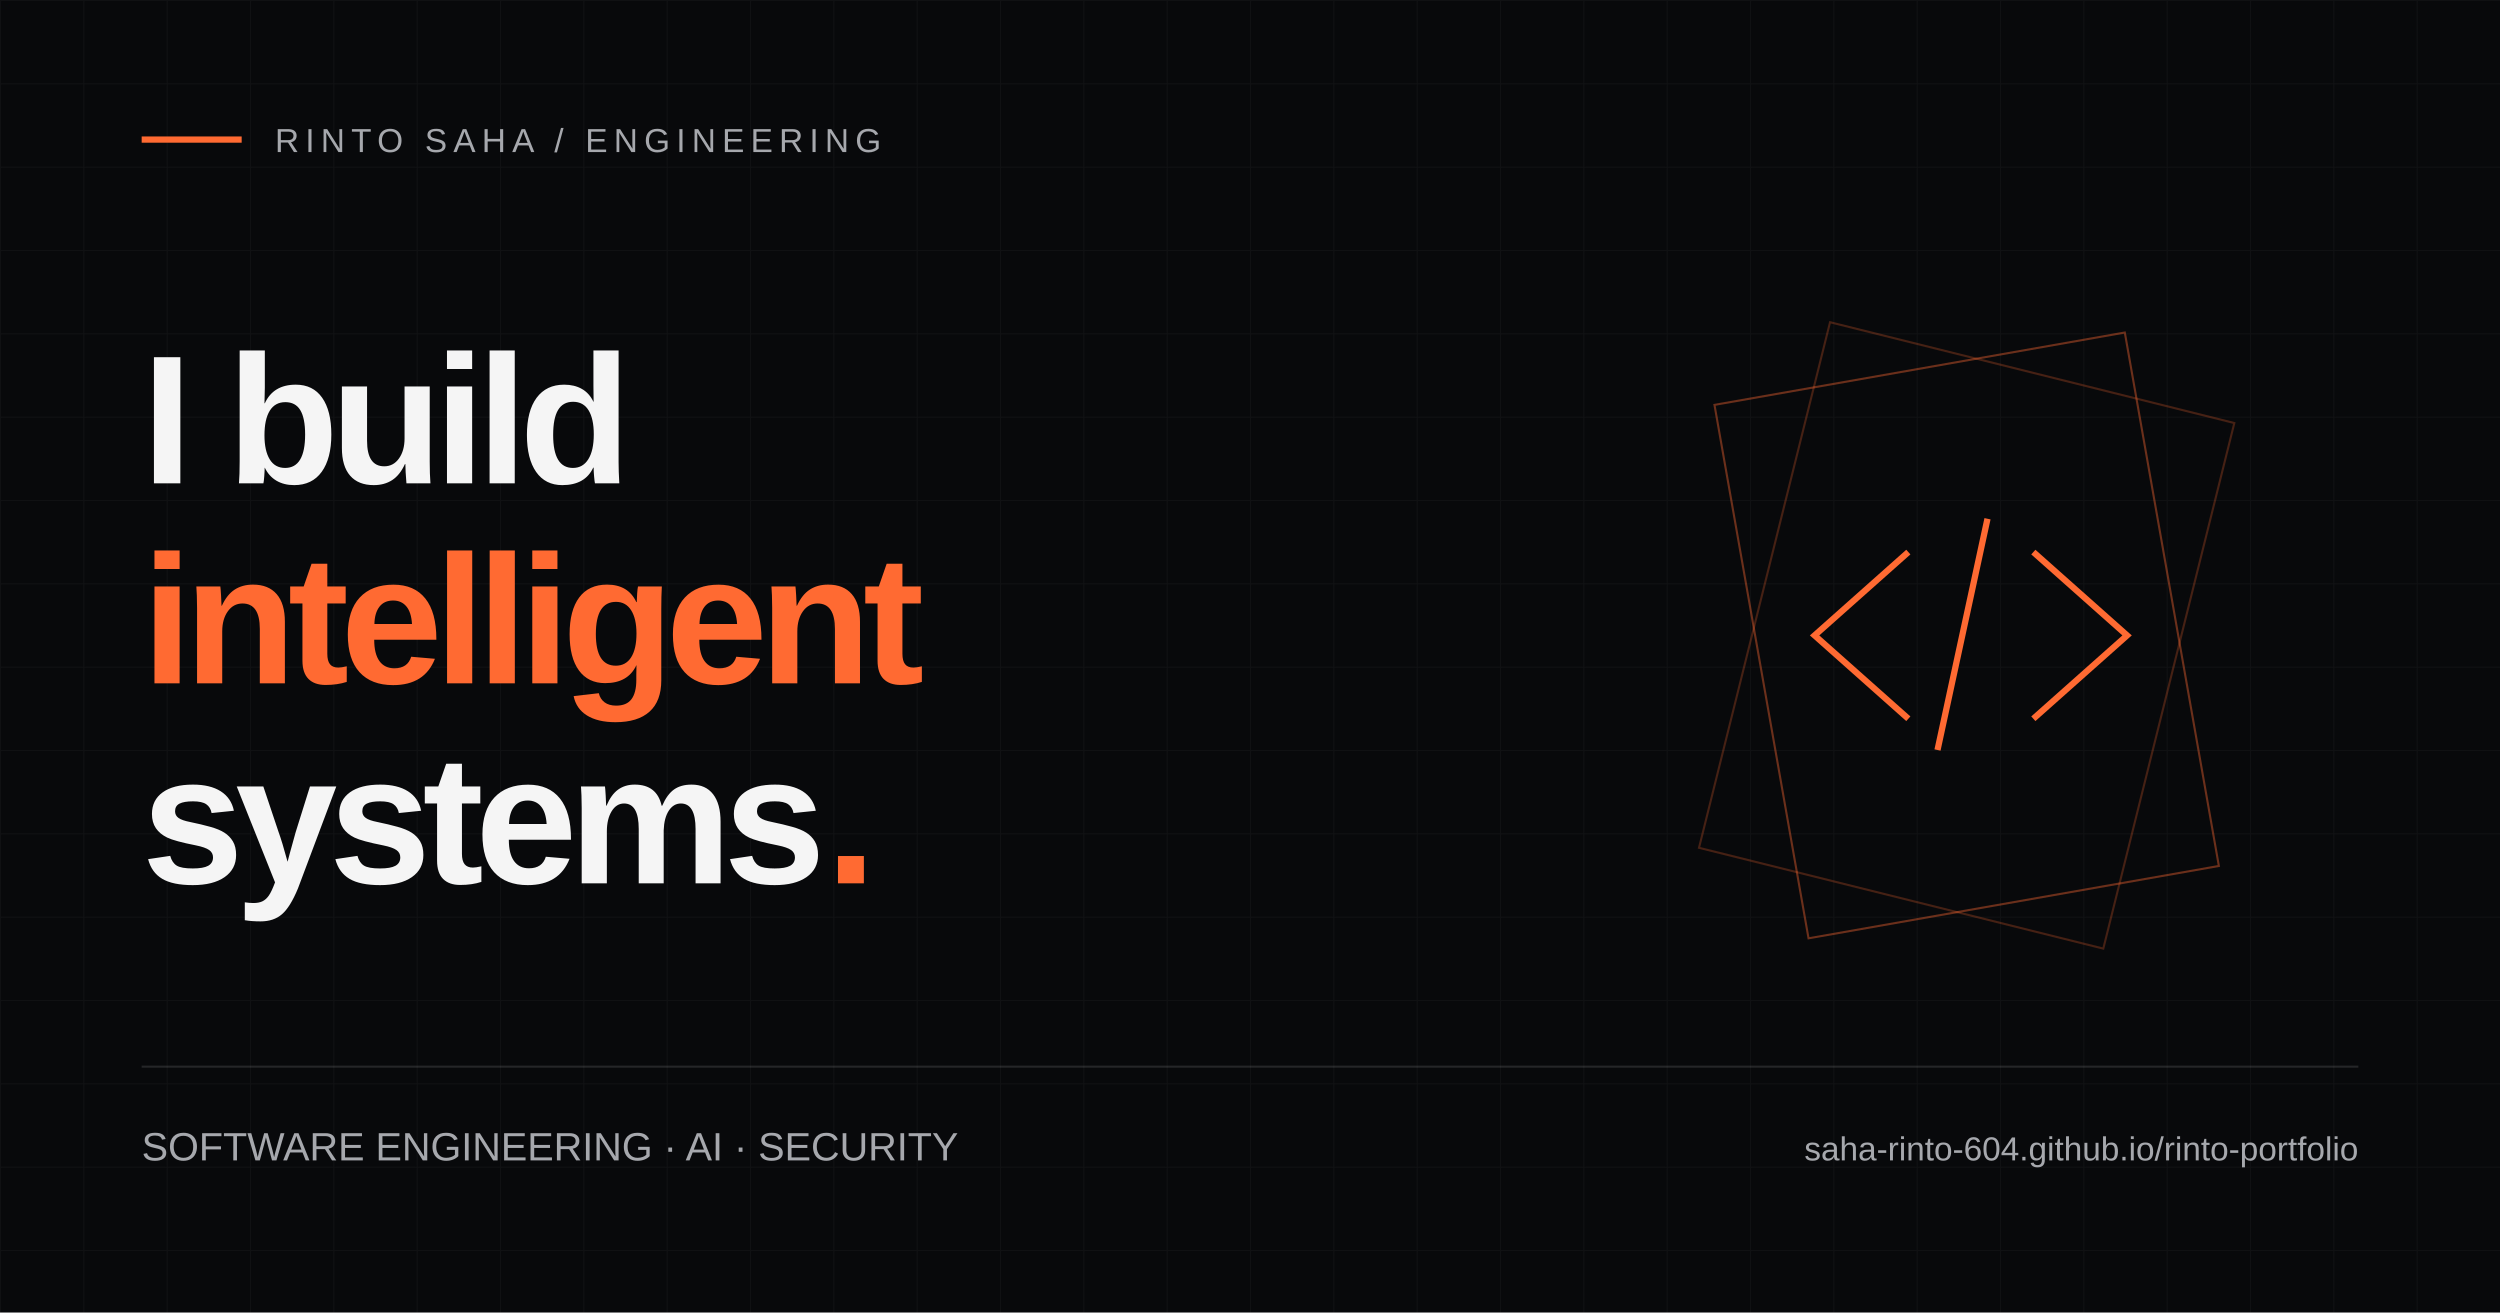
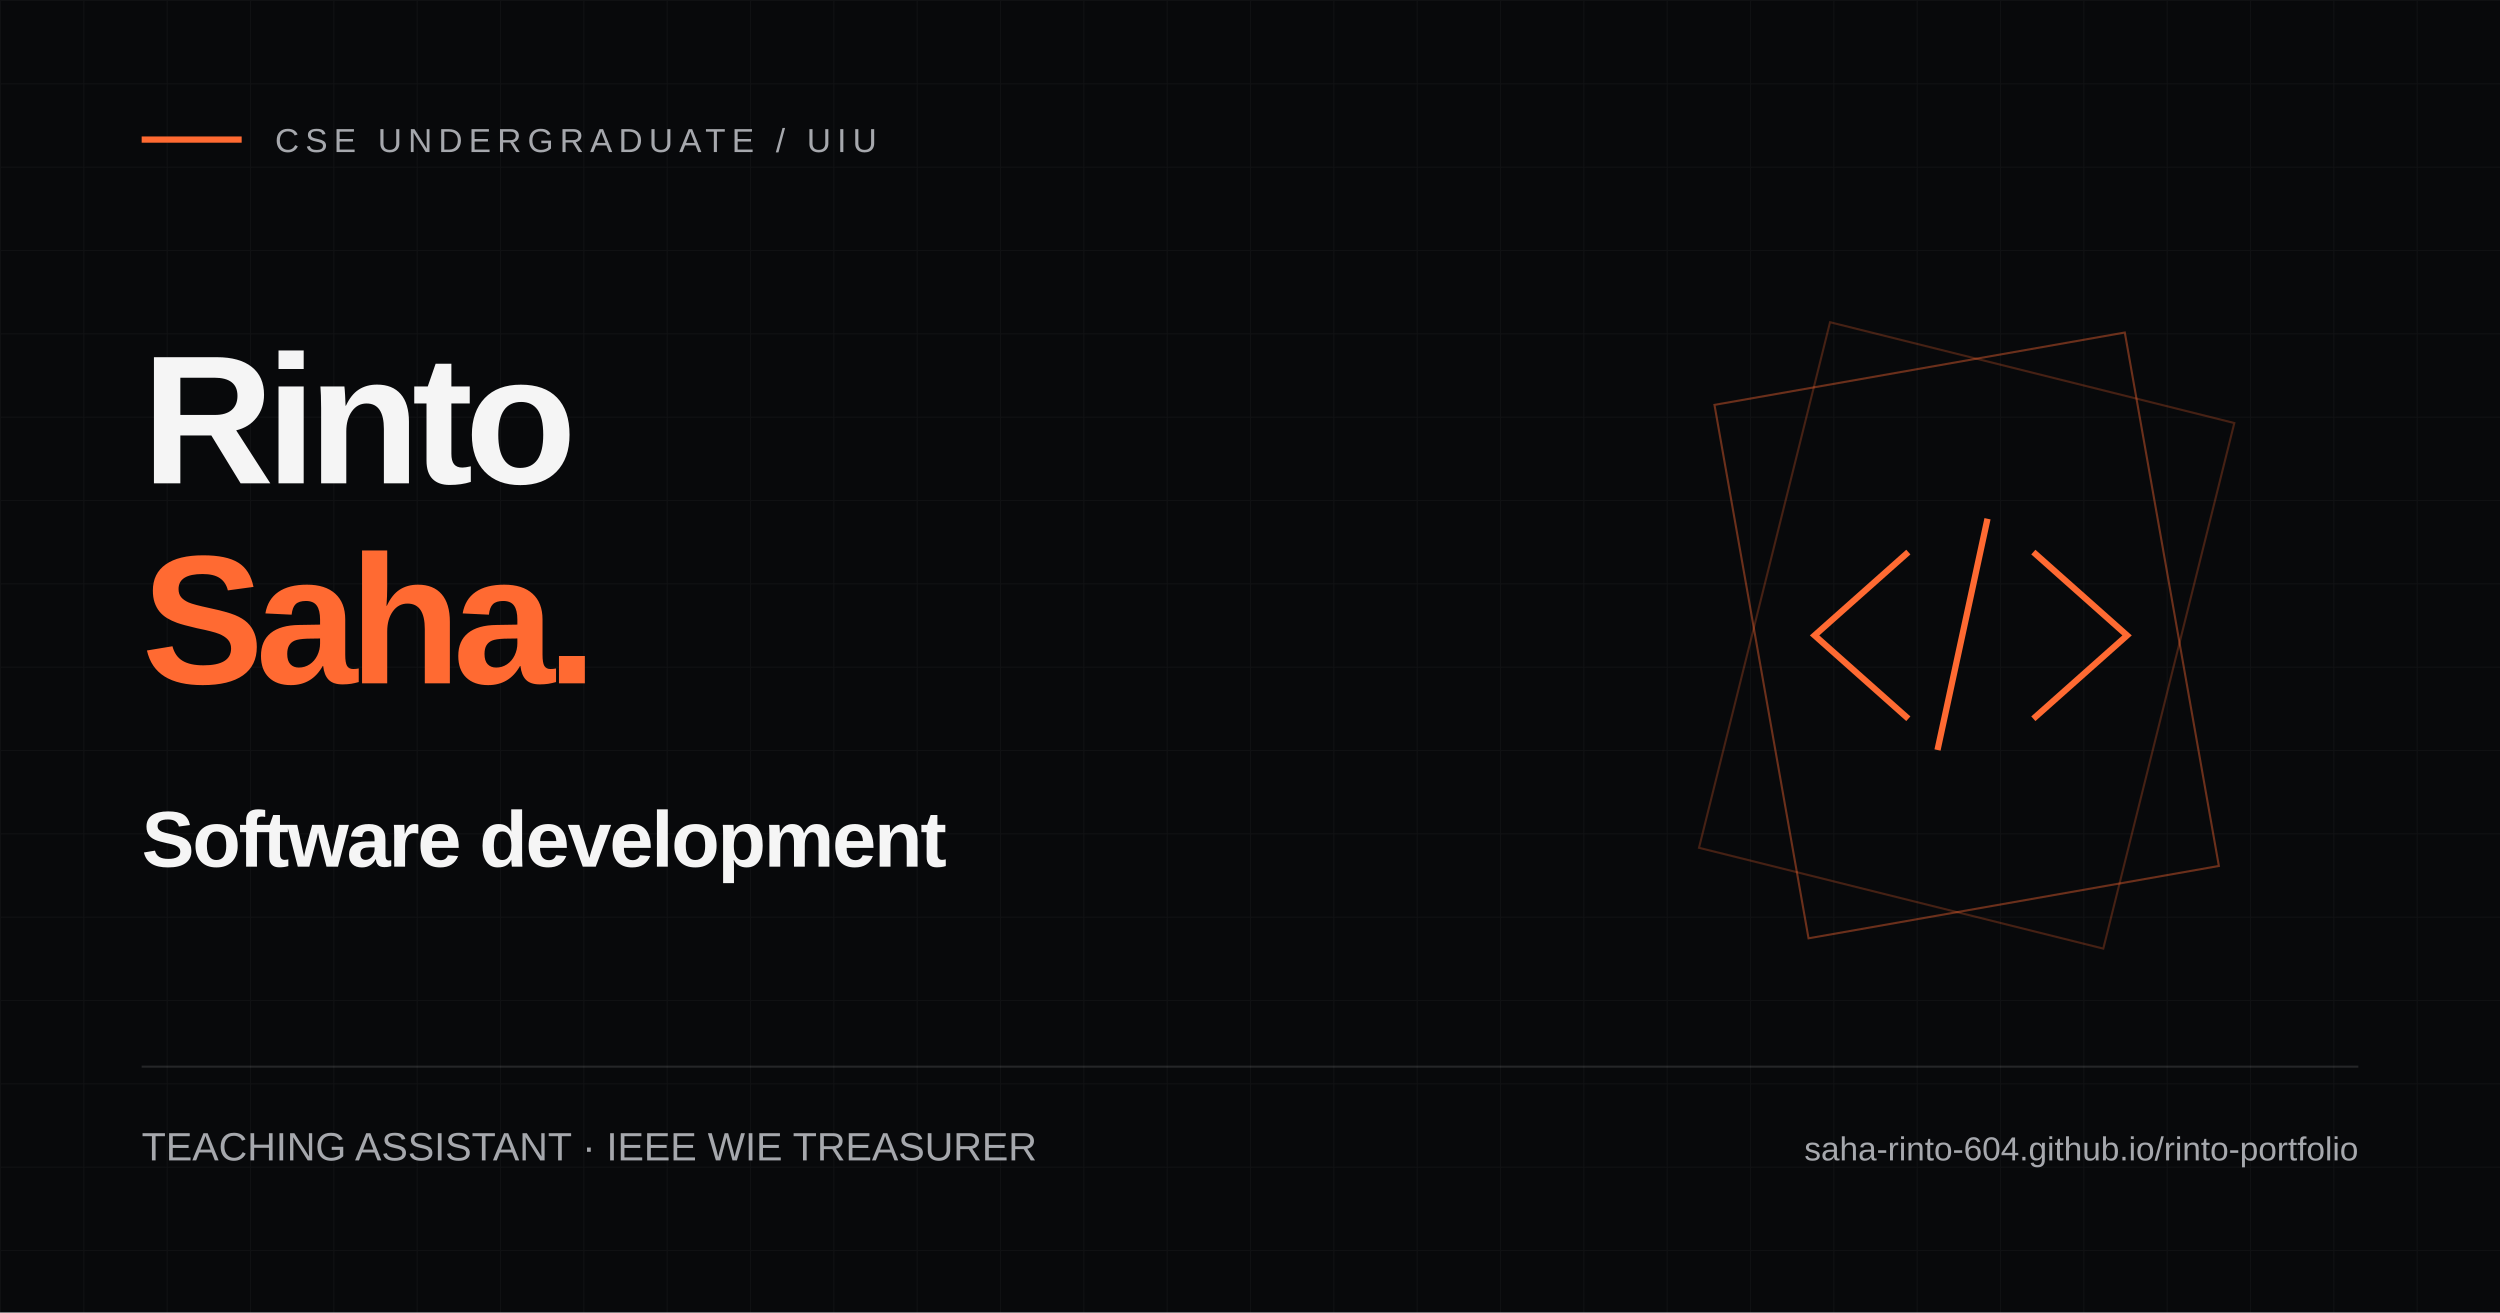
<svg xmlns="http://www.w3.org/2000/svg" width="1200" height="630" viewBox="0 0 1200 630">
  <defs>
    <pattern id="grid" width="40" height="40" patternUnits="userSpaceOnUse">
      <path d="M40 0H0V40" fill="none" stroke="#ffffff" stroke-opacity=".035" />
    </pattern>
  </defs>
  <rect width="1200" height="630" fill="#08090b" />
  <rect width="1200" height="630" fill="url(#grid)" />
  <path d="M68 67h48" stroke="#ff6a32" stroke-width="3" />
-   <text x="132" y="73" font-family="Arial,sans-serif" font-size="16" letter-spacing="3" fill="#a6a8ad">RINTO SAHA / ENGINEERING</text>
-   <text x="68" y="232" font-family="Arial,sans-serif" font-size="88" font-weight="bold" letter-spacing="-4" fill="#f5f5f5">I build</text>
-   <text x="68" y="328" font-family="Arial,sans-serif" font-size="88" font-weight="bold" letter-spacing="-4" fill="#ff6a32">intelligent</text>
-   <text x="68" y="424" font-family="Arial,sans-serif" font-size="88" font-weight="bold" letter-spacing="-4" fill="#f5f5f5">systems<tspan fill="#ff6a32">.</tspan>
-   </text>
+   <text x="132" y="73" font-family="Arial,sans-serif" font-size="16" letter-spacing="3" fill="#a6a8ad">CSE UNDERGRADUATE / UIU</text>
+   <text x="68" y="232" font-family="Arial,sans-serif" font-size="88" font-weight="bold" letter-spacing="-4" fill="#f5f5f5">Rinto</text>
+   <text x="68" y="328" font-family="Arial,sans-serif" font-size="88" font-weight="bold" letter-spacing="-4" fill="#ff6a32">Saha.</text>
+   <text x="68" y="416" font-family="Arial,sans-serif" font-size="38" font-weight="bold" letter-spacing="-1" fill="#f5f5f5">Software development</text>
  <g fill="none" stroke="#ff6a32">
    <rect x="844" y="175" width="200" height="260" transform="rotate(14 944 305)" stroke-opacity=".25" />
    <rect x="844" y="175" width="200" height="260" transform="rotate(-10 944 305)" stroke-opacity=".4" />
    <path d="M916 265l-45 40 45 40m60-80 45 40-45 40m-22-96-24 111" stroke-width="3" />
  </g>
  <path d="M68 512h1064" stroke="#ffffff" stroke-opacity=".12" />
-   <text x="68" y="557" font-family="Arial,sans-serif" font-size="19" fill="#a6a8ad">SOFTWARE ENGINEERING · AI · SECURITY</text>
+   <text x="68" y="557" font-family="Arial,sans-serif" font-size="19" fill="#a6a8ad">TEACHING ASSISTANT · IEEE WIE TREASURER</text>
  <text x="1132" y="557" text-anchor="end" font-family="Arial,sans-serif" font-size="16" fill="#a6a8ad">saha-rinto-604.github.io/rinto-portfolio</text>
</svg>
